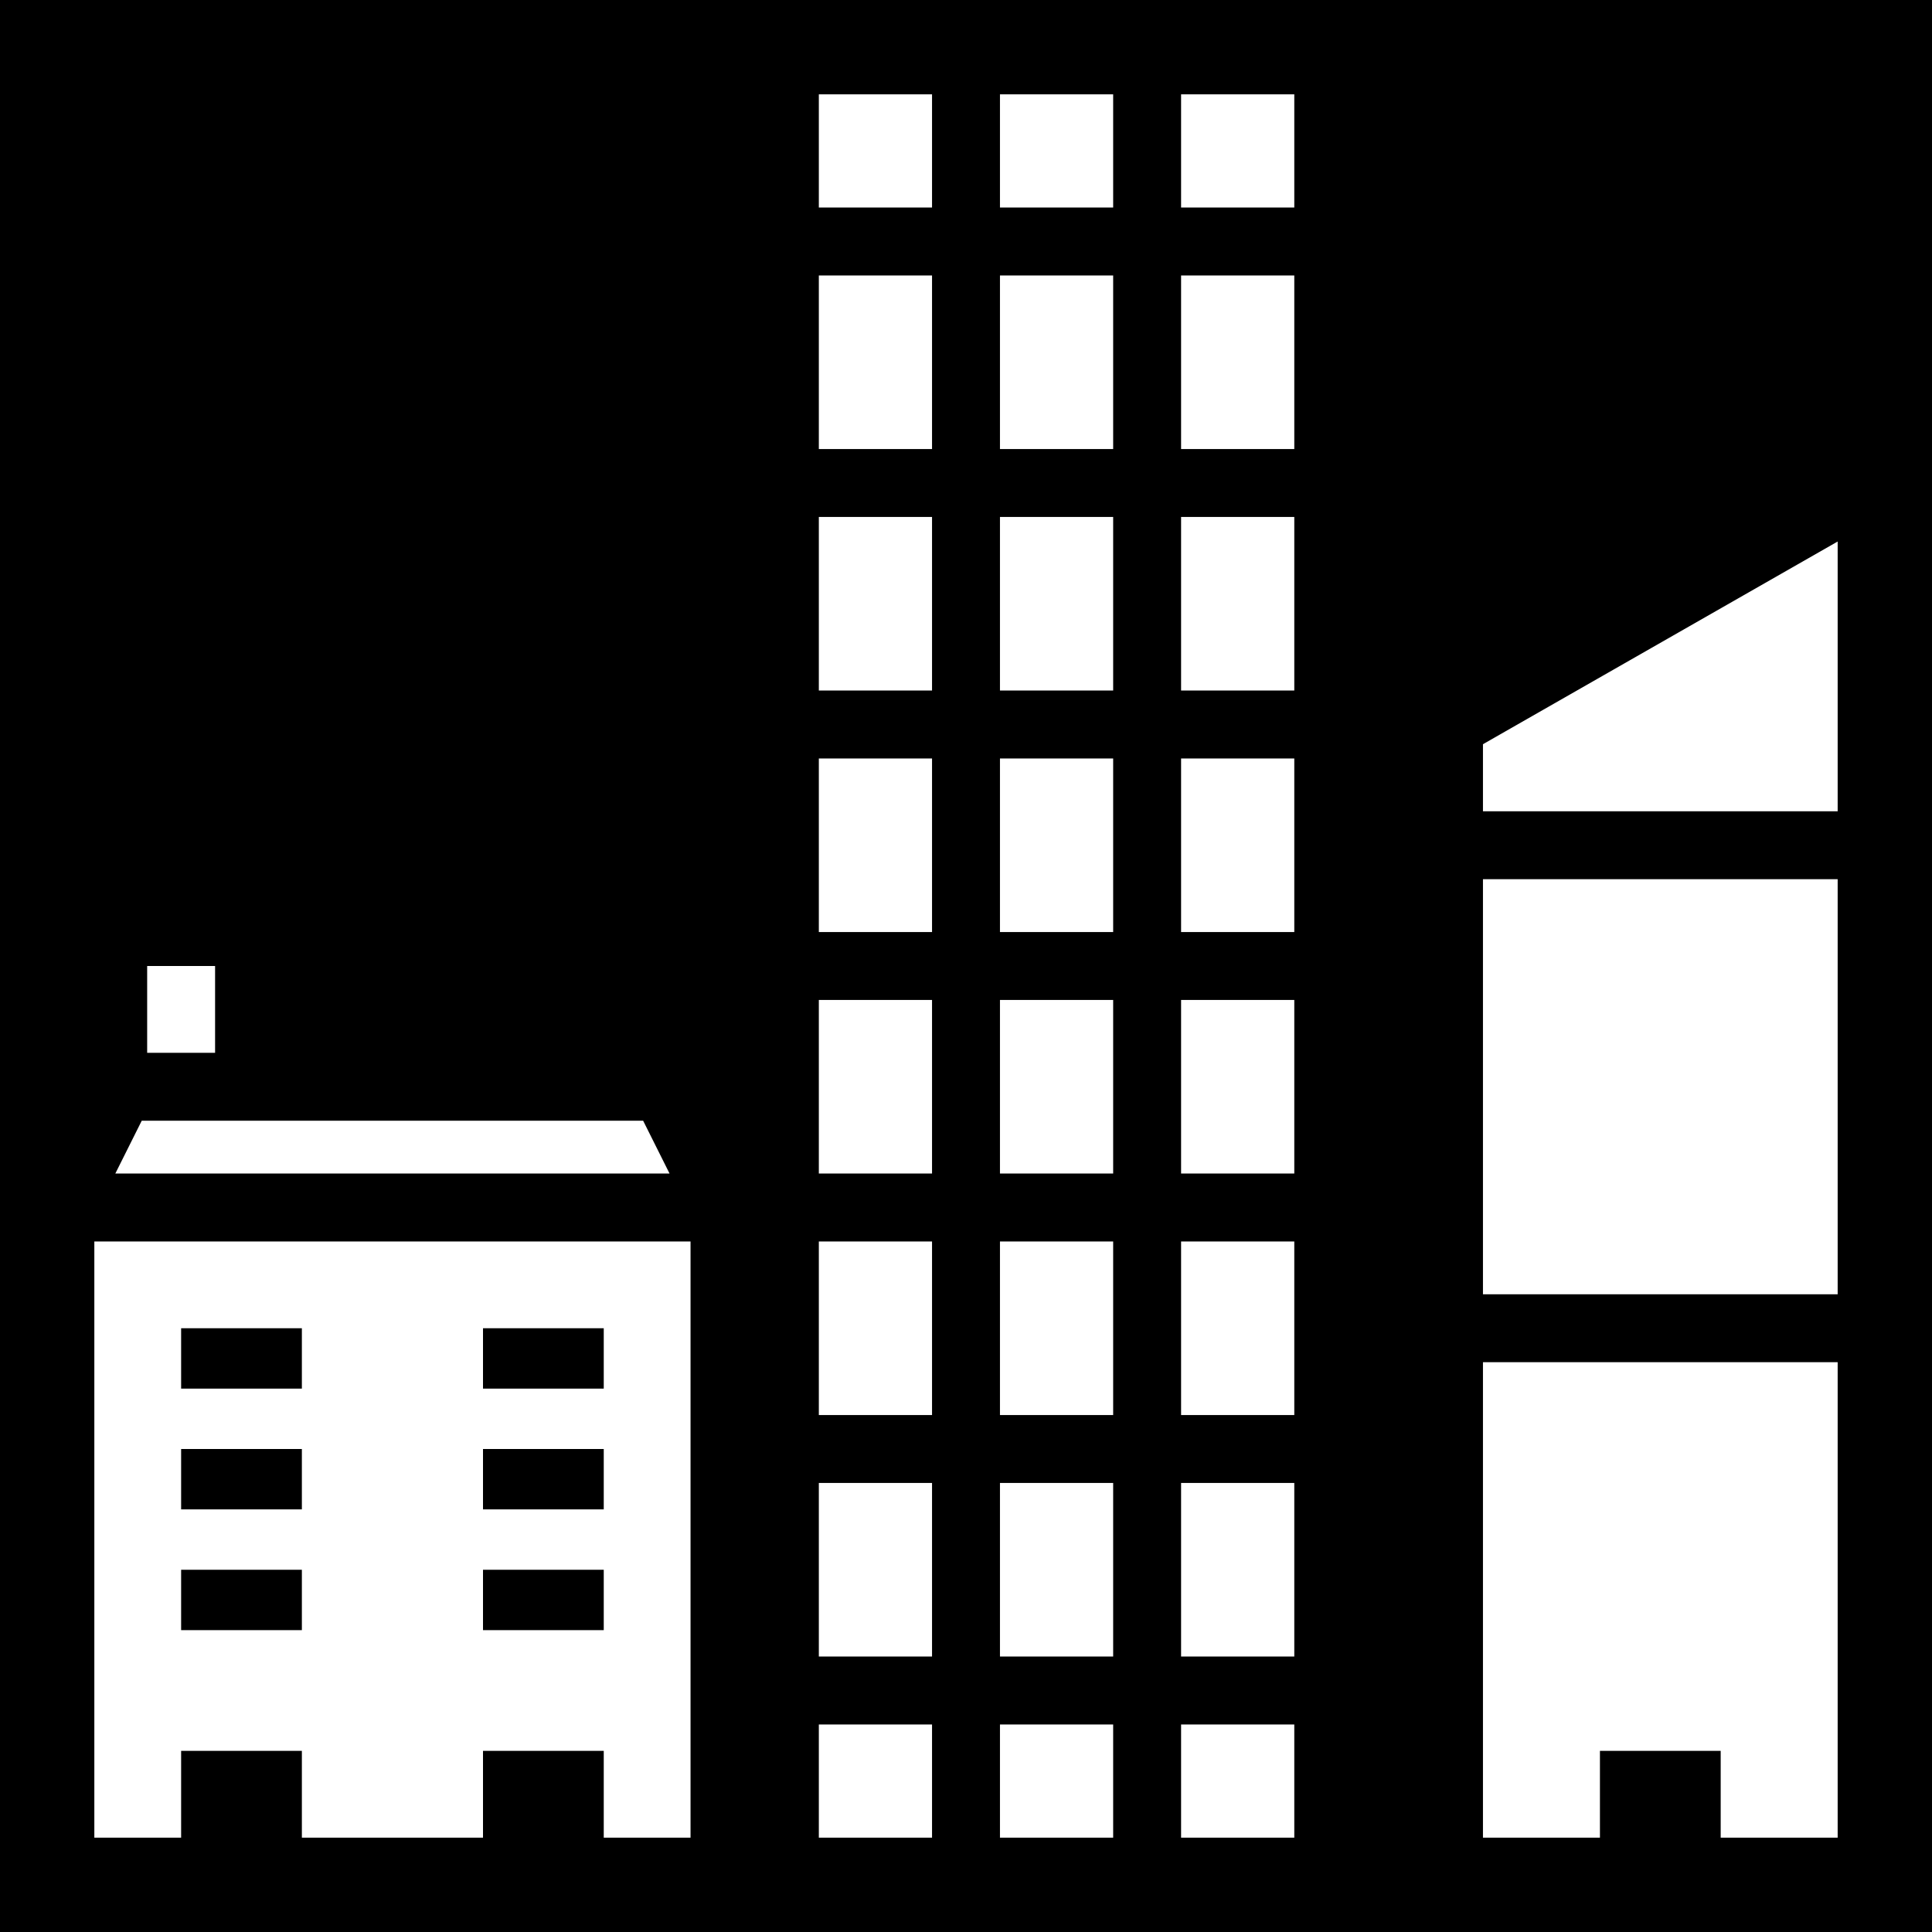
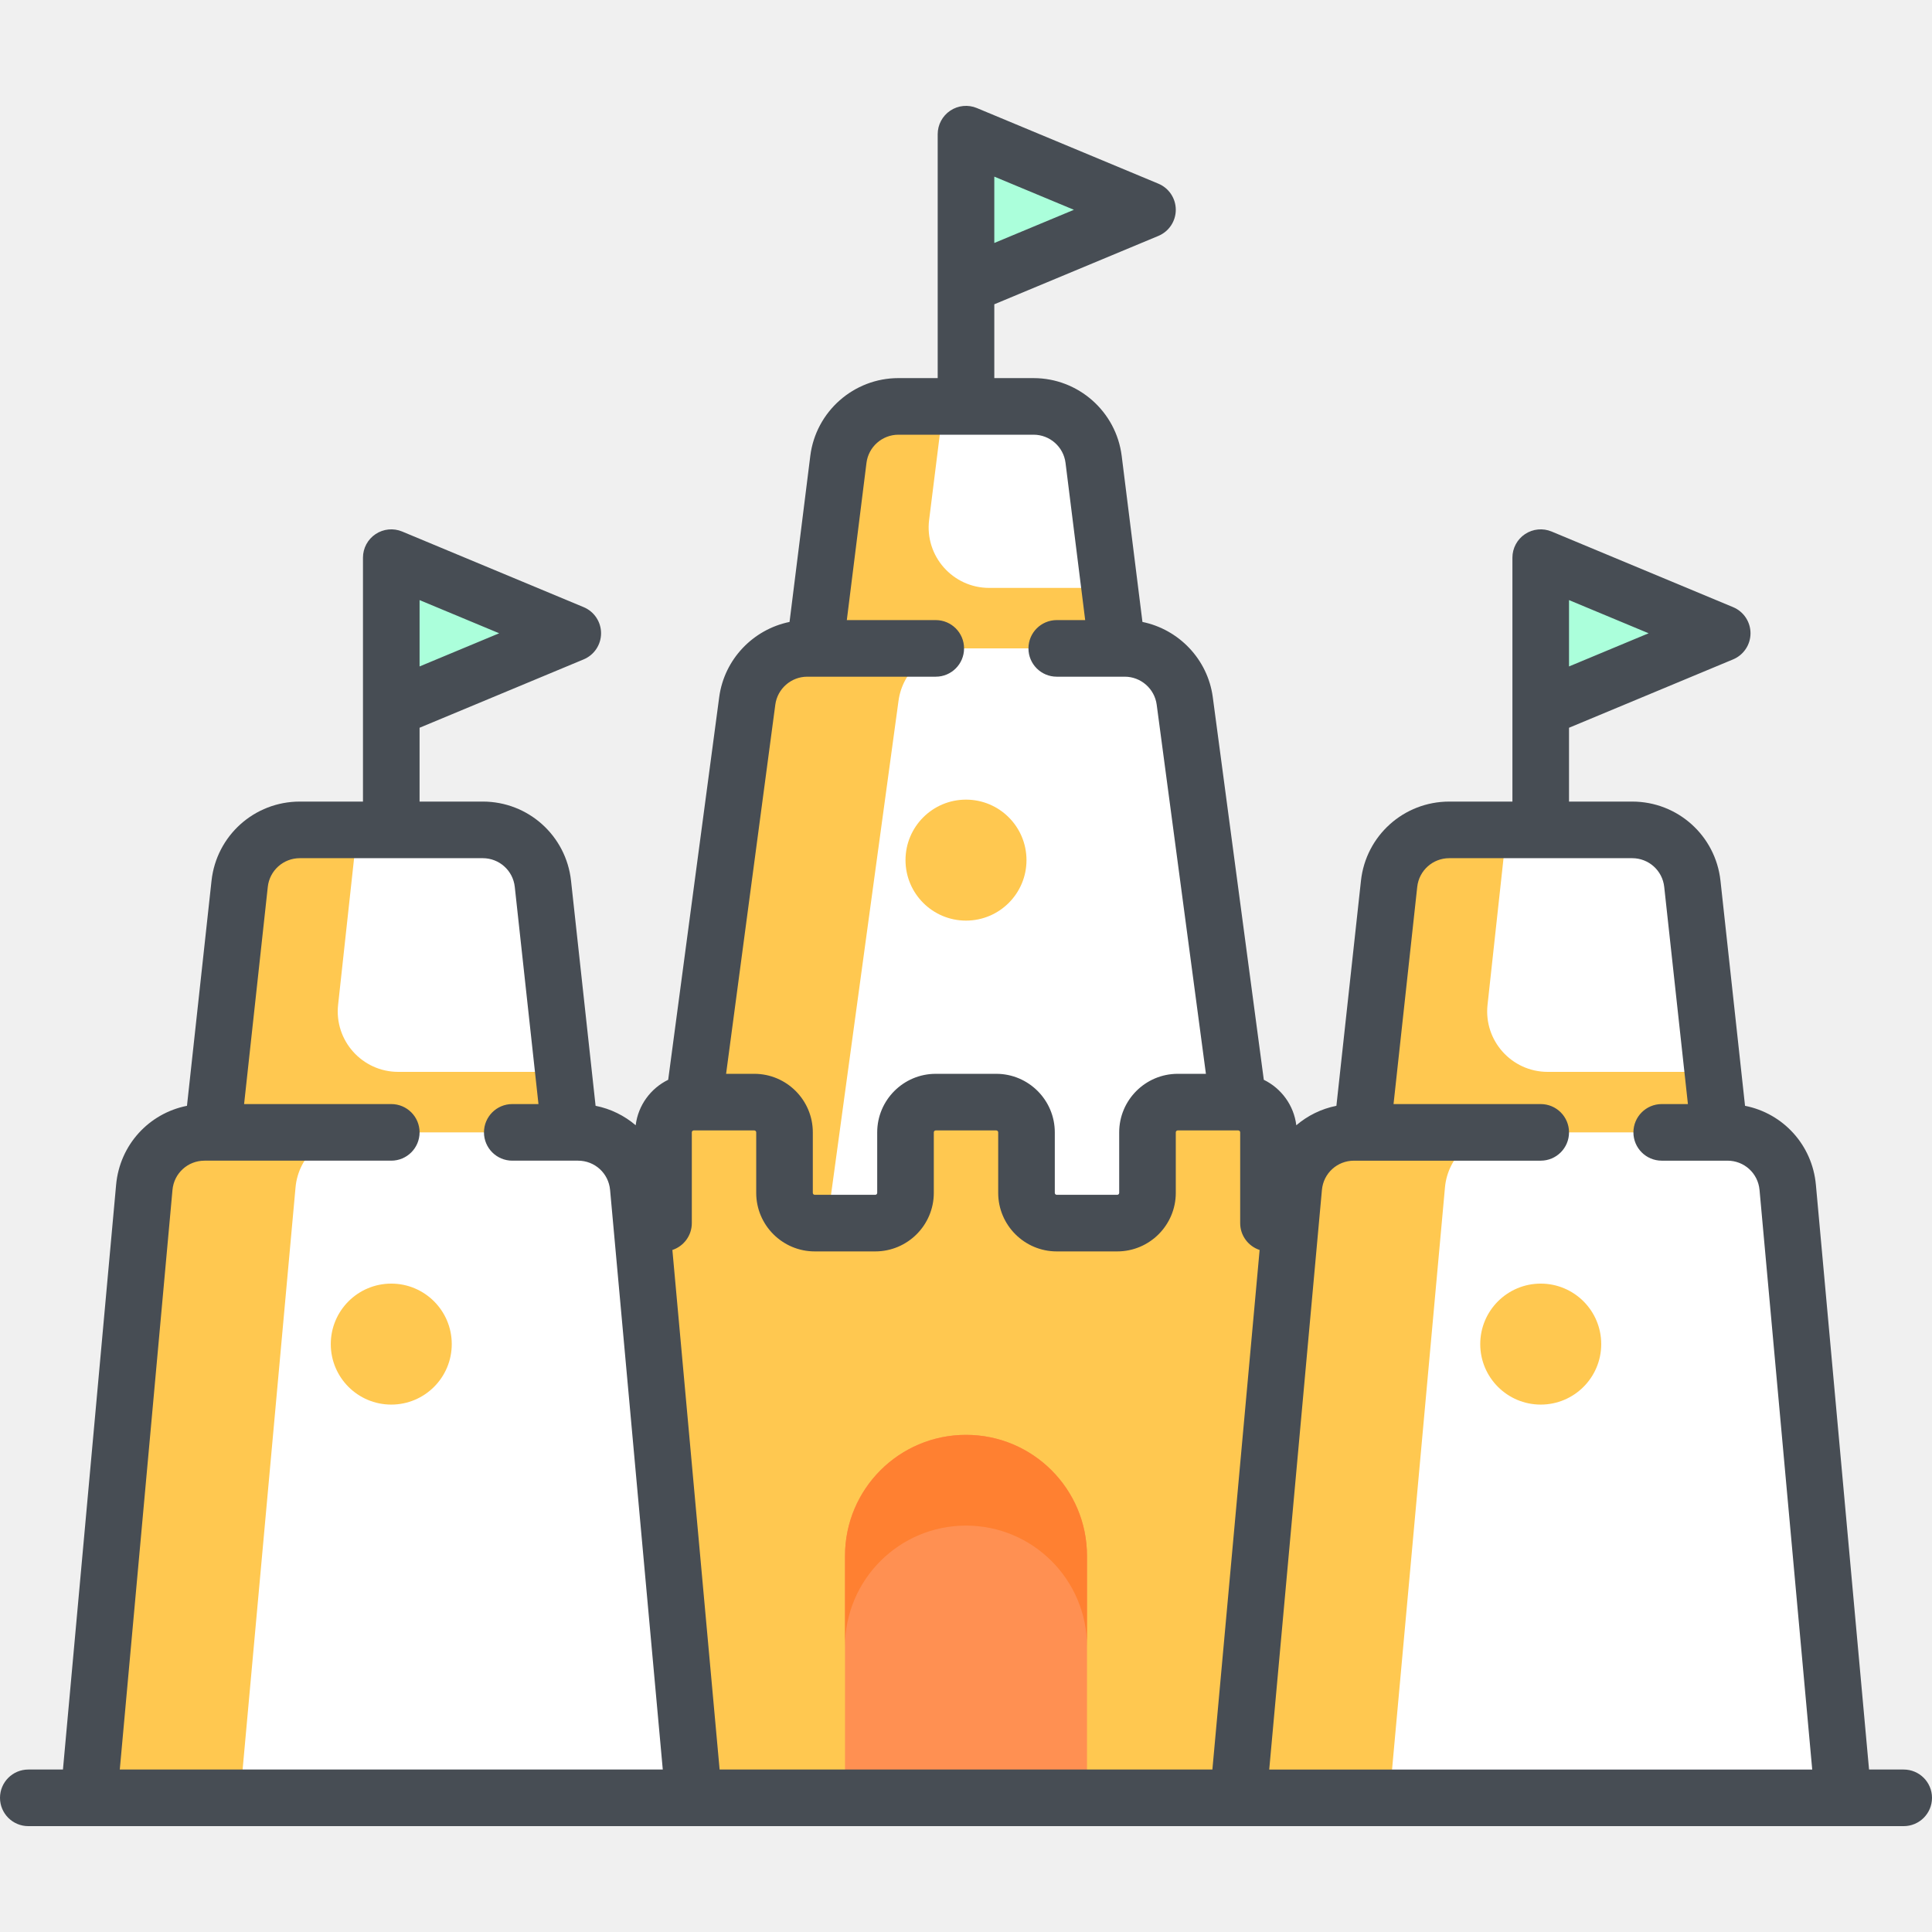
- <svg xmlns="http://www.w3.org/2000/svg" viewBox="0 0 512 512" style="height: 512px; width: 512px;">
-   <path d="M0 0h512v512H0z" fill="#000" fill-opacity="1" />
-   <g class="" transform="translate(0,0)" style="touch-action: none;">
-     <path d="M217 25v30h30V25h-30zm48 0v30h30V25h-30zm48 0v30h30V25h-30zm-96 48v46h30V73h-30zm48 0v46h30V73h-30zm48 0v46h30V73h-30zm-96 64v46h30v-46h-30zm48 0v46h30v-46h-30zm48 0v46h30v-46h-30zm174 6.508l-94 53.715V215h94v-71.492zM217 201v46h30v-46h-30zm48 0v46h30v-46h-30zm48 0v46h30v-46h-30zm80 32v110h94V233h-94zM39 256v23h18v-23H39zm178 9v46h30v-46h-30zm48 0v46h30v-46h-30zm48 0v46h30v-46h-30zM37.562 297l-7 14h146.875l-7-14H37.563zM25 329v158h23v-23h32v23h48v-23h32v23h23V329H25zm192 0v46h30v-46h-30zm48 0v46h30v-46h-30zm48 0v46h30v-46h-30zM48 352h32v16H48v-16zm80 0h32v16h-32v-16zm265 9v126h31v-23h32v23h31V361h-94zM48 384h32v16H48v-16zm80 0h32v16h-32v-16zm89 9v46h30v-46h-30zm48 0v46h30v-46h-30zm48 0v46h30v-46h-30zM48 416h32v16H48v-16zm80 0h32v16h-32v-16zm89 41v30h30v-30h-30zm48 0v30h30v-30h-30zm48 0v30h30v-30h-30z" fill="#fff" fill-opacity="1" />
+ <svg xmlns="http://www.w3.org/2000/svg" version="1.1" id="Capa_1" x="0px" y="0px" viewBox="0 0 512 512" style="enable-background:new 0 0 512 512;" xml:space="preserve">
+   <path style="fill:#FFFFFF;" d="M313.968,185.745c-1.062-7.965-7.857-13.913-15.892-13.913h-84.153  c-8.035,0-14.83,5.949-15.892,13.913l-14.177,106.329v40.081h144.29v-40.081L313.968,185.745z" />
+   <g>
+     <path style="fill:#FFC850;" d="M213.924,171.832c-8.035,0-14.83,5.949-15.892,13.913l-14.177,106.329v40.081h34.255l20.003-146.409   c1.062-7.965,7.857-13.913,15.892-13.913h-40.081V171.832z" />
+     <path style="fill:#FFC850;" d="M336.161,316.122V300.09c0-4.427-3.589-8.016-8.016-8.016h-16.032c-4.427,0-8.016,3.589-8.016,8.016   v16.032c0,4.427-3.589,8.016-8.016,8.016h-16.032c-4.427,0-8.016-3.589-8.016-8.016V300.09c0-4.427-3.589-8.016-8.016-8.016   h-16.032c-4.427,0-8.016,3.589-8.016,8.016v16.032c0,4.427-3.589,8.016-8.016,8.016h-16.032c-4.427,0-8.016-3.589-8.016-8.016   V300.09c0-4.427-3.589-8.016-8.016-8.016h-16.032c-4.427,0-8.016,3.589-8.016,8.016v16.032c0,4.427-3.589,8.016-8.016,8.016h-8.016   v152.306h192.387V324.138h-8.016C339.75,324.138,336.161,320.549,336.161,316.122z" />
  </g>
+   <path style="fill:#FFFFFF;" d="M473.761,314.67c-0.75-8.258-7.675-14.581-15.966-14.581h-98.977  c-8.292,0-15.216,6.323-15.966,14.581l-14.707,161.774h160.323L473.761,314.67z" />
+   <path style="fill:#FFC850;" d="M398.899,300.09h-40.081c-8.292,0-15.216,6.323-15.966,14.581l-14.707,161.774h40.081l14.707-161.774  C383.683,306.413,390.607,300.09,398.899,300.09z" />
+   <path style="fill:#FFFFFF;" d="M448.489,234.222c-0.887-8.133-7.756-14.293-15.938-14.293h-48.489  c-8.181,0-15.051,6.16-15.938,14.293l-7.186,65.868h94.737L448.489,234.222z" />
+   <g>
+     <circle style="fill:#FFC850;" cx="408.31" cy="356.201" r="16.03" />
+     <path style="fill:#FFC850;" d="M453.926,284.058h-43.775c-9.543,0-16.973-8.285-15.938-17.771l5.057-46.358h-15.208   c-8.181,0-15.051,6.16-15.938,14.294l-7.186,65.868h94.737L453.926,284.058z" />
+   </g>
+   <path style="fill:#FFFFFF;" d="M169.148,314.67c-0.75-8.258-7.675-14.581-15.966-14.581H54.205c-8.292,0-15.216,6.323-15.966,14.581  L23.532,476.445h160.322L169.148,314.67z" />
+   <path style="fill:#FFC850;" d="M94.286,300.09H54.205c-8.292,0-15.216,6.323-15.966,14.581L23.532,476.445h40.081L78.32,314.67  C79.07,306.413,85.994,300.09,94.286,300.09z" />
+   <g>
+     <path style="fill:#FFFFFF;" d="M143.876,234.222c-0.887-8.133-7.756-14.293-15.938-14.293H79.449   c-8.181,0-15.051,6.16-15.938,14.293l-7.186,65.868h94.736L143.876,234.222z" />
+     <path style="fill:#FFFFFF;" d="M289.82,121.746c-1.003-8.023-7.823-14.043-15.909-14.043h-35.823   c-8.086,0-14.906,6.02-15.909,14.043l-6.261,50.086h80.161L289.82,121.746z" />
+   </g>
+   <path style="fill:#FF9052;" d="M256,380.251c-17.709,0-32.064,14.355-32.064,32.065v64.129h64.129v-64.129  C288.065,394.607,273.709,380.251,256,380.251z" />
+   <g>
+     <circle style="fill:#FFC850;" cx="103.69" cy="356.201" r="16.03" />
+     <circle style="fill:#FFC850;" cx="256" cy="227.941" r="16.03" />
+     <path style="fill:#FFC850;" d="M149.313,284.058h-43.775c-9.543,0-16.973-8.285-15.938-17.771l5.057-46.358H79.449   c-8.181,0-15.051,6.16-15.938,14.294l-7.186,65.868h94.736L149.313,284.058z" />
+     <path style="fill:#FFC850;" d="M246.228,137.779l3.76-30.076h-11.9c-8.085,0-14.905,6.021-15.908,14.043l-6.261,50.086h80.161   l-2.004-16.032h-31.94C252.493,155.799,245.032,147.348,246.228,137.779z" />
+   </g>
+   <path style="fill:#FF8031;" d="M256,380.251c-17.709,0-32.064,14.355-32.064,32.065v24.048c0-17.709,14.355-32.065,32.064-32.065  s32.065,14.355,32.065,32.065v-24.048C288.065,394.607,273.709,380.251,256,380.251z" />
+   <g>
+     <polygon style="fill:#ABFFDB;" points="103.693,147.783 103.693,187.864 151.79,167.824  " />
+     <polygon style="fill:#ABFFDB;" points="408.306,147.783 408.306,187.864 456.403,167.824  " />
+     <polygon style="fill:#ABFFDB;" points="256,35.558 256,75.638 304.097,55.598  " />
+   </g>
+   <path style="fill:#474D54;" d="M504.5,468.944h-9.183l-14.086-154.953c-0.965-10.612-8.716-18.948-18.78-20.94l-6.506-59.643  c-1.305-11.961-11.361-20.981-23.393-20.981h-16.745v-19.564l43.481-18.117c2.794-1.165,4.615-3.896,4.615-6.923  c0-3.028-1.82-5.758-4.615-6.923l-48.097-20.04c-2.314-0.964-4.958-0.709-7.045,0.683c-2.086,1.391-3.34,3.732-3.34,6.24v64.645  h-16.745c-12.032,0-22.088,9.02-23.393,20.981l-6.507,59.643c-4.008,0.793-7.636,2.604-10.627,5.154  c-0.648-5.313-3.988-9.793-8.613-12.051l-13.52-101.4c-1.341-10.055-9.009-17.962-18.64-19.934l-5.501-44.004  c-1.469-11.751-11.507-20.613-23.35-20.613H263.5V80.638l43.481-18.118c2.795-1.165,4.615-3.895,4.615-6.923  s-1.821-5.759-4.615-6.923l-48.097-20.04c-2.315-0.965-4.958-0.709-7.045,0.683c-2.086,1.391-3.34,3.732-3.34,6.24v64.645h-10.412  c-11.843,0-21.881,8.862-23.35,20.613l-5.501,44.004c-9.631,1.973-17.299,9.879-18.64,19.934l-13.52,101.4  c-4.625,2.259-7.965,6.739-8.613,12.051c-2.991-2.55-6.619-4.36-10.627-5.154l-6.506-59.643  c-1.305-11.961-11.361-20.981-23.393-20.981h-16.745v-19.564l43.482-18.117c2.794-1.165,4.615-3.896,4.615-6.923  c0-3.028-1.82-5.758-4.615-6.923l-48.097-20.04c-2.314-0.964-4.958-0.709-7.045,0.683c-2.086,1.391-3.34,3.732-3.34,6.24v64.645  H79.449c-12.032,0-22.088,9.02-23.393,20.981l-6.506,59.643c-10.063,1.992-17.814,10.328-18.78,20.94L16.683,468.944H7.5  c-4.142,0-7.5,3.358-7.5,7.5s3.358,7.5,7.5,7.5h497c4.142,0,7.5-3.358,7.5-7.5S508.642,468.944,504.5,468.944z M415.807,159.033  l21.097,8.791l-21.097,8.79V159.033z M263.5,46.808l21.097,8.79l-21.097,8.79V46.808z M111.193,159.033l21.097,8.791l-21.097,8.79  C111.193,176.614,111.193,159.033,111.193,159.033z M31.745,468.944l13.963-153.595c0.402-4.424,4.056-7.76,8.498-7.76h49.488  c4.142,0,7.5-3.358,7.5-7.5s-3.358-7.5-7.5-7.5H64.688l6.279-57.554c0.473-4.337,4.12-7.608,8.482-7.608h48.49  c4.362,0,8.009,3.271,8.482,7.608l6.279,57.554h-6.942c-4.142,0-7.5,3.358-7.5,7.5s3.358,7.5,7.5,7.5h17.424  c4.442,0,8.095,3.336,8.497,7.76l13.964,153.595H31.745z M205.466,186.736c0.563-4.221,4.199-7.405,8.458-7.405h34.062  c4.142,0,7.5-3.358,7.5-7.5s-3.358-7.5-7.5-7.5h-23.57l5.207-41.655c0.533-4.261,4.172-7.474,8.466-7.474h35.823  c4.294,0,7.934,3.213,8.466,7.474l5.207,41.655h-7.536c-4.142,0-7.5,3.358-7.5,7.5s3.358,7.5,7.5,7.5h16.001  c0.007,0,0.014,0.001,0.021,0.001c0.005,0,0.01-0.001,0.016-0.001h1.989c4.259,0,7.895,3.184,8.458,7.405l13.045,97.837h-7.466  c-8.556,0-15.516,6.96-15.516,15.516v16.032c0,0.285-0.232,0.516-0.516,0.516h-16.032c-0.285,0-0.516-0.231-0.516-0.516v-16.032  c0-8.556-6.96-15.516-15.516-15.516h-16.032c-8.556,0-15.516,6.96-15.516,15.516v16.032c0,0.285-0.232,0.516-0.516,0.516h-16.032  c-0.285,0-0.516-0.231-0.516-0.516v-16.032c0-8.556-6.96-15.516-15.516-15.516h-7.466L205.466,186.736z M321.296,468.944H190.704  l-12.517-137.687c2.991-0.986,5.152-3.798,5.152-7.12v-24.048c0-0.284,0.231-0.515,0.515-0.516c0.003,0,0.007,0.001,0.011,0.001  c0.007,0,0.014-0.001,0.021-0.001h16.002c0.285,0,0.516,0.231,0.516,0.516v16.032c0,8.556,6.961,15.516,15.516,15.516h16.032  c8.556,0,15.516-6.96,15.516-15.516v-16.032c0-0.285,0.231-0.516,0.516-0.516h16.032c0.285,0,0.516,0.231,0.516,0.516v16.032  c0,8.556,6.961,15.516,15.516,15.516h16.032c8.556,0,15.516-6.96,15.516-15.516v-16.032c0-0.285,0.231-0.516,0.516-0.516h16.002  c0.007,0,0.014,0.001,0.021,0.001c0.003,0,0.007-0.001,0.011-0.001c0.284,0.001,0.515,0.232,0.515,0.516v24.048  c0,3.321,2.161,6.133,5.152,7.12L321.296,468.944z M336.358,468.944l13.964-153.595c0.402-4.423,4.055-7.759,8.497-7.759h49.489  c4.142,0,7.5-3.358,7.5-7.5s-3.358-7.5-7.5-7.5h-39.006l6.279-57.554c0.473-4.337,4.12-7.608,8.482-7.608h48.49  c4.362,0,8.009,3.271,8.482,7.608l6.279,57.554h-6.942c-4.142,0-7.5,3.358-7.5,7.5s3.358,7.5,7.5,7.5h17.424  c4.442,0,8.095,3.336,8.498,7.76l13.963,153.595H336.358V468.944z" />
+   <g>
+ </g>
+   <g>
+ </g>
+   <g>
+ </g>
+   <g>
+ </g>
+   <g>
+ </g>
+   <g>
+ </g>
+   <g>
+ </g>
+   <g>
+ </g>
+   <g>
+ </g>
+   <g>
+ </g>
+   <g>
+ </g>
+   <g>
+ </g>
+   <g>
+ </g>
+   <g>
+ </g>
+   <g>
+ </g>
</svg>
